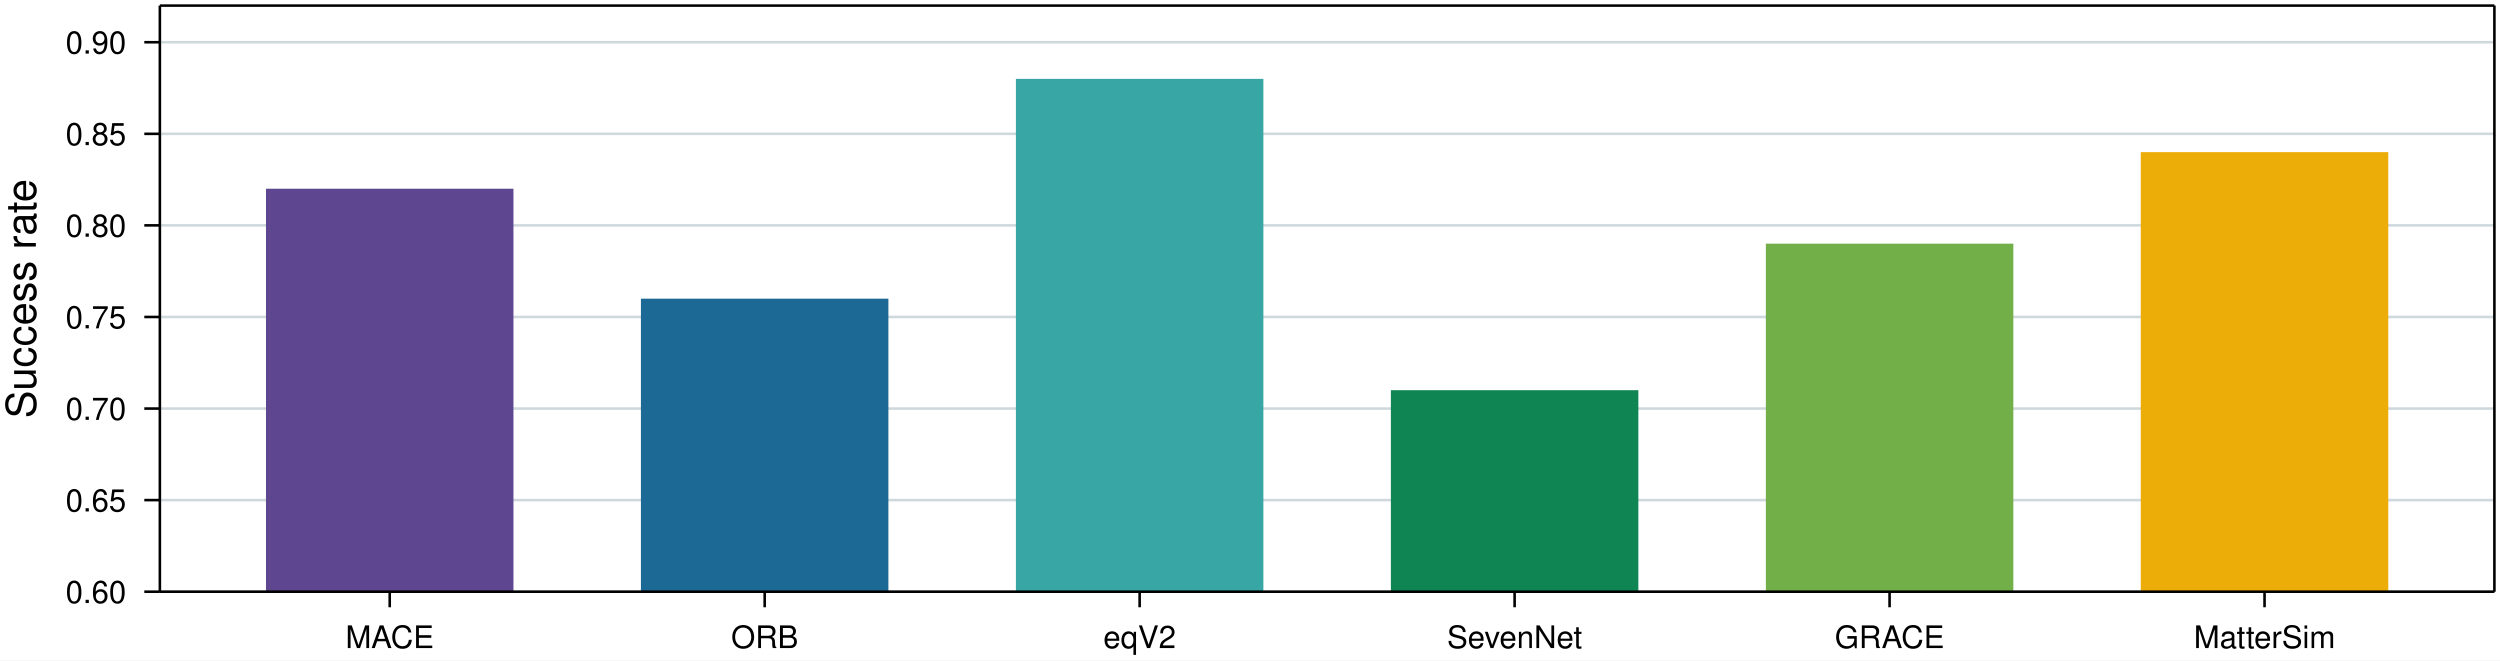
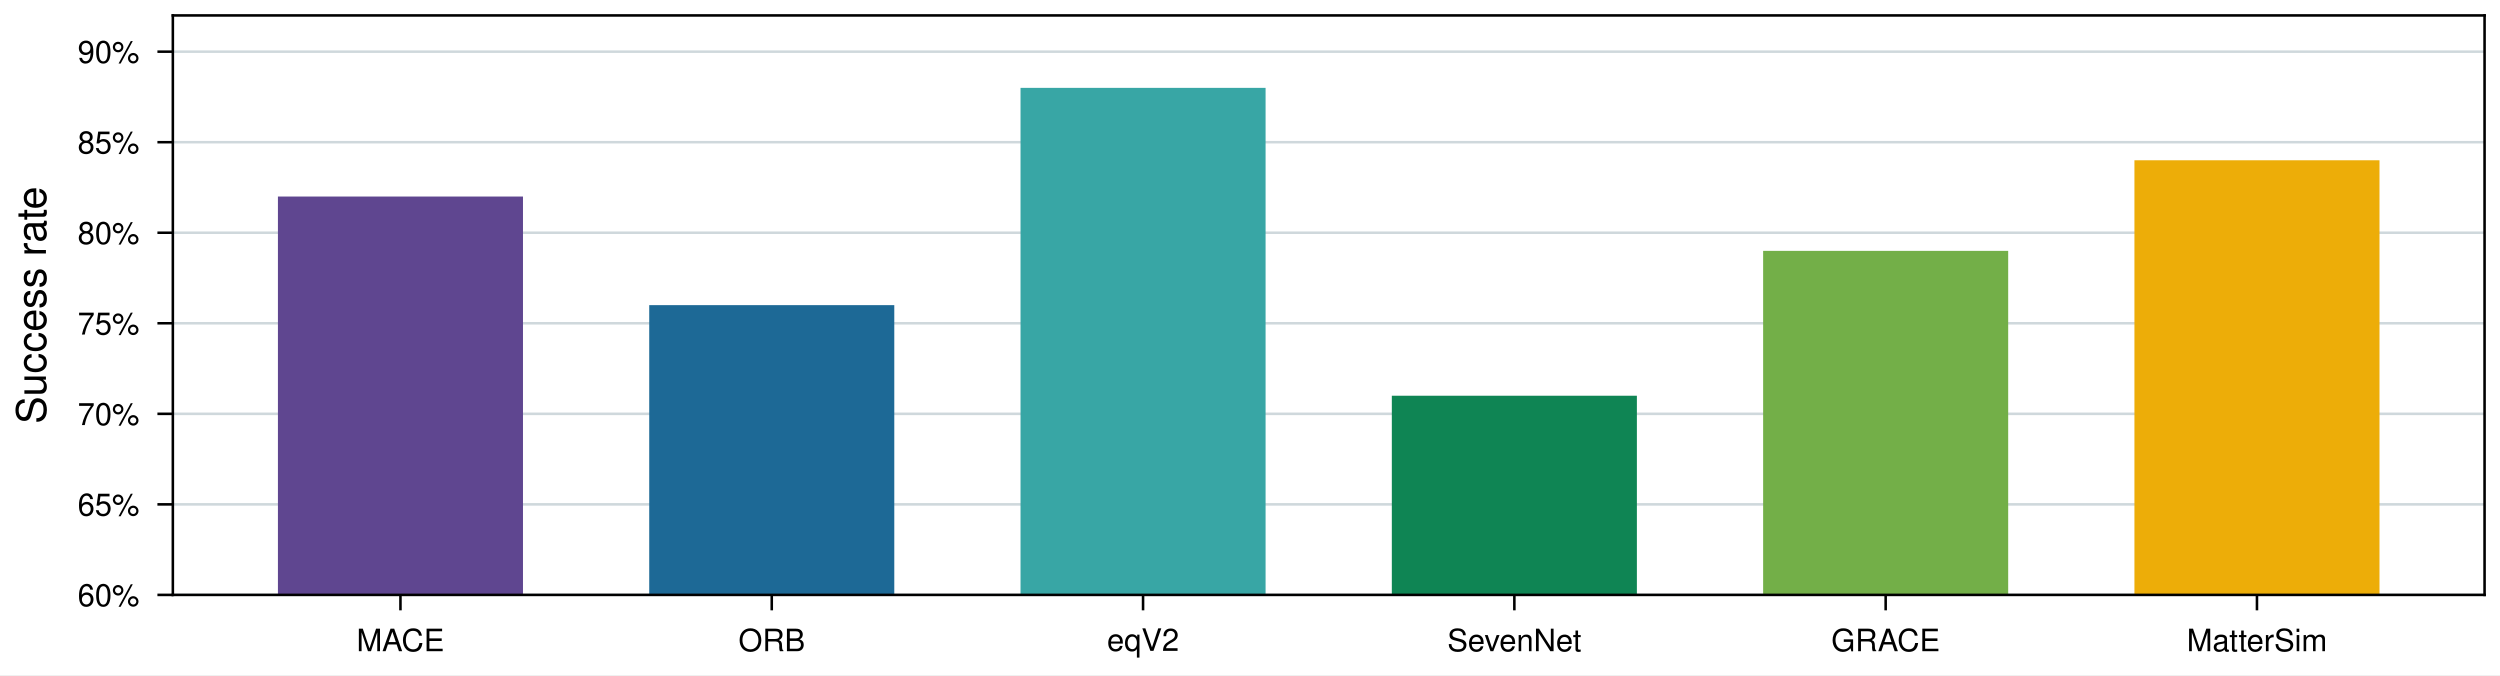
- <svg xmlns="http://www.w3.org/2000/svg" xmlns:xlink="http://www.w3.org/1999/xlink" width="482.16pt" height="127.38pt" version="1.1" viewBox="0 0 482.16 127.38">
+ <svg xmlns="http://www.w3.org/2000/svg" xmlns:xlink="http://www.w3.org/1999/xlink" width="486pt" height="131.22pt" viewBox="0 0 486 131.22" version="1.1">
  <defs>
    <style type="text/css">*{stroke-linejoin: round; stroke-linecap: butt}</style>
  </defs>
-   <g id="d">
-     <g id="e">
-       <path d="m-0 127.38h482.16v-127.38h-482.16z" fill="#fff" />
+   <g id="figure_1">
+     <g id="patch_1">
+       <path d="M 0 131.22 L 486 131.22 L 486 0 L 0 0 z " style="fill: #ffffff" />
    </g>
-     <g id="f">
-       <g id="g">
-         <path d="m30.831 114.12h450.25v-113.04h-450.25z" fill="#fff" />
-       </g>
-       <g id="h">
-         <g id="i">
-           <g id="j">
+     <g id="axes_1">
+       <g id="patch_2">
+         <path d="M 33.601 115.648 L 483 115.648 L 483 3 L 33.601 3 z " style="fill: #ffffff" />
+       </g>
+       <g id="matplotlib.axis_1">
+         <g id="xtick_1">
+           <g id="line2d_1">
            <defs>
-               <path id="c" d="m0 0v3" stroke="#000" stroke-width=".5" />
+               <path id="mf512ee4baa" d="M 0 0 L 0 3 " style="stroke: #000000; stroke-width: 0.5" />
            </defs>
-             <use x="75.162" y="114.117" stroke="#000000" stroke-width=".5" xlink:href="#c" />
-           </g>
-           <g id="k">
-             <text transform="rotate(-0 75.162 124.99)" x="75.162" y="124.992" font-family="'Helvetica', 'Helvetica Neue', 'Arial', 'Nimbus Sans', 'DejaVu Sans', sans-serif" font-size="6px" text-anchor="middle">MACE</text>
-           </g>
-         </g>
-         <g id="l">
-           <g id="m">
-             <use x="147.479" y="114.117" stroke="#000000" stroke-width=".5" xlink:href="#c" />
-           </g>
-           <g id="n">
-             <text transform="rotate(-0 147.48 124.99)" x="147.479" y="124.992" font-family="'Helvetica', 'Helvetica Neue', 'Arial', 'Nimbus Sans', 'DejaVu Sans', sans-serif" font-size="6px" text-anchor="middle">ORB</text>
-           </g>
-         </g>
-         <g id="o">
-           <g id="p">
-             <use x="219.796" y="114.117" stroke="#000000" stroke-width=".5" xlink:href="#c" />
-           </g>
-           <g id="q">
-             <text transform="rotate(-0 219.8 124.99)" x="219.796" y="124.992" font-family="'Helvetica', 'Helvetica Neue', 'Arial', 'Nimbus Sans', 'DejaVu Sans', sans-serif" font-size="6px" text-anchor="middle">eqV2</text>
-           </g>
-         </g>
-         <g id="r">
-           <g id="s">
-             <use x="292.114" y="114.117" stroke="#000000" stroke-width=".5" xlink:href="#c" />
-           </g>
-           <g id="t">
-             <text transform="rotate(-0 292.11 124.99)" x="292.114" y="124.992" font-family="'Helvetica', 'Helvetica Neue', 'Arial', 'Nimbus Sans', 'DejaVu Sans', sans-serif" font-size="6px" text-anchor="middle">SevenNet</text>
-           </g>
-         </g>
-         <g id="u">
-           <g id="v">
-             <use x="364.431" y="114.117" stroke="#000000" stroke-width=".5" xlink:href="#c" />
-           </g>
-           <g id="w">
-             <text transform="rotate(-0 364.43 124.99)" x="364.431" y="124.992" font-family="'Helvetica', 'Helvetica Neue', 'Arial', 'Nimbus Sans', 'DejaVu Sans', sans-serif" font-size="6px" text-anchor="middle">GRACE</text>
-           </g>
-         </g>
-         <g id="x">
-           <g id="y">
-             <use x="436.749" y="114.117" stroke="#000000" stroke-width=".5" xlink:href="#c" />
-           </g>
-           <g id="z">
-             <text transform="rotate(-0 436.75 124.99)" x="436.749" y="124.992" font-family="'Helvetica', 'Helvetica Neue', 'Arial', 'Nimbus Sans', 'DejaVu Sans', sans-serif" font-size="6px" text-anchor="middle">MatterSim</text>
-           </g>
-         </g>
-       </g>
-       <g id="aa">
-         <g id="ab">
-           <g id="ac">
-             <path d="m30.831 114.12h450.25" clip-path="url(#a)" fill="none" stroke="#cfd8dc" stroke-linecap="square" stroke-width=".5" />
-           </g>
-           <g id="ad">
+             <g>
+               <use xlink:href="#mf512ee4baa" x="77.848" y="115.648" style="stroke: #000000; stroke-width: 0.5" />
+             </g>
+           </g>
+           <g id="text_1">
+             <text style="font-size: 6px; font-family: 'Helvetica', 'Helvetica Neue', 'Arial', 'Nimbus Sans', 'DejaVu Sans', sans-serif; text-anchor: middle" x="77.848" y="126.594" transform="rotate(-0 77.84827 126.5938)">MACE</text>
+           </g>
+         </g>
+         <g id="xtick_2">
+           <g id="line2d_2">
+             <g>
+               <use xlink:href="#mf512ee4baa" x="150.029" y="115.648" style="stroke: #000000; stroke-width: 0.5" />
+             </g>
+           </g>
+           <g id="text_2">
+             <text style="font-size: 6px; font-family: 'Helvetica', 'Helvetica Neue', 'Arial', 'Nimbus Sans', 'DejaVu Sans', sans-serif; text-anchor: middle" x="150.029" y="126.594" transform="rotate(-0 150.0292 126.5938)">ORB</text>
+           </g>
+         </g>
+         <g id="xtick_3">
+           <g id="line2d_3">
+             <g>
+               <use xlink:href="#mf512ee4baa" x="222.21" y="115.648" style="stroke: #000000; stroke-width: 0.5" />
+             </g>
+           </g>
+           <g id="text_3">
+             <text style="font-size: 6px; font-family: 'Helvetica', 'Helvetica Neue', 'Arial', 'Nimbus Sans', 'DejaVu Sans', sans-serif; text-anchor: middle" x="222.21" y="126.523" transform="rotate(-0 222.2101 126.5225)">eqV2</text>
+           </g>
+         </g>
+         <g id="xtick_4">
+           <g id="line2d_4">
+             <g>
+               <use xlink:href="#mf512ee4baa" x="294.391" y="115.648" style="stroke: #000000; stroke-width: 0.5" />
+             </g>
+           </g>
+           <g id="text_4">
+             <text style="font-size: 6px; font-family: 'Helvetica', 'Helvetica Neue', 'Arial', 'Nimbus Sans', 'DejaVu Sans', sans-serif; text-anchor: middle" x="294.391" y="126.594" transform="rotate(-0 294.391 126.5938)">SevenNet</text>
+           </g>
+         </g>
+         <g id="xtick_5">
+           <g id="line2d_5">
+             <g>
+               <use xlink:href="#mf512ee4baa" x="366.572" y="115.648" style="stroke: #000000; stroke-width: 0.5" />
+             </g>
+           </g>
+           <g id="text_5">
+             <text style="font-size: 6px; font-family: 'Helvetica', 'Helvetica Neue', 'Arial', 'Nimbus Sans', 'DejaVu Sans', sans-serif; text-anchor: middle" x="366.572" y="126.594" transform="rotate(-0 366.5719 126.5938)">GRACE</text>
+           </g>
+         </g>
+         <g id="xtick_6">
+           <g id="line2d_6">
+             <g>
+               <use xlink:href="#mf512ee4baa" x="438.753" y="115.648" style="stroke: #000000; stroke-width: 0.5" />
+             </g>
+           </g>
+           <g id="text_6">
+             <text style="font-size: 6px; font-family: 'Helvetica', 'Helvetica Neue', 'Arial', 'Nimbus Sans', 'DejaVu Sans', sans-serif; text-anchor: middle" x="438.753" y="126.594" transform="rotate(-0 438.7529 126.5938)">MatterSim</text>
+           </g>
+         </g>
+       </g>
+       <g id="matplotlib.axis_2">
+         <g id="ytick_1">
+           <g id="line2d_7">
+             <path d="M 33.601 115.648 L 483 115.648 " clip-path="url(#p5356863e05)" style="fill: none; stroke: #cfd8dc; stroke-width: 0.5; stroke-linecap: square" />
+           </g>
+           <g id="line2d_8">
            <defs>
-               <path id="b" d="m0 0h-3" stroke="#000" stroke-width=".5" />
+               <path id="m72f738c1cd" d="M 0 0 L -3 0 " style="stroke: #000000; stroke-width: 0.5" />
            </defs>
-             <use x="30.831" y="114.117" stroke="#000000" stroke-width=".5" xlink:href="#b" />
-           </g>
-           <g id="ae">
-             <text transform="rotate(-0 24.331 116.3)" x="24.331" y="116.305" font-family="'Helvetica', 'Helvetica Neue', 'Arial', 'Nimbus Sans', 'DejaVu Sans', sans-serif" font-size="6px" text-anchor="end">0.60</text>
-           </g>
-         </g>
-         <g id="af">
-           <g id="ag">
-             <path d="m30.831 96.455h450.25" clip-path="url(#a)" fill="none" stroke="#cfd8dc" stroke-linecap="square" stroke-width=".5" />
-           </g>
-           <g id="ah">
-             <use x="30.831" y="96.455" stroke="#000000" stroke-width=".5" xlink:href="#b" />
-           </g>
-           <g id="ai">
-             <text transform="rotate(-0 24.331 98.642)" x="24.331" y="98.642" font-family="'Helvetica', 'Helvetica Neue', 'Arial', 'Nimbus Sans', 'DejaVu Sans', sans-serif" font-size="6px" text-anchor="end">0.65</text>
-           </g>
-         </g>
-         <g id="aj">
-           <g id="ak">
-             <path d="m30.831 78.793h450.25" clip-path="url(#a)" fill="none" stroke="#cfd8dc" stroke-linecap="square" stroke-width=".5" />
-           </g>
-           <g id="al">
-             <use x="30.831" y="78.793" stroke="#000000" stroke-width=".5" xlink:href="#b" />
-           </g>
-           <g id="am">
-             <text transform="rotate(-0 24.331 80.98)" x="24.331" y="80.98" font-family="'Helvetica', 'Helvetica Neue', 'Arial', 'Nimbus Sans', 'DejaVu Sans', sans-serif" font-size="6px" text-anchor="end">0.70</text>
-           </g>
-         </g>
-         <g id="an">
-           <g id="ao">
-             <path d="m30.831 61.131h450.25" clip-path="url(#a)" fill="none" stroke="#cfd8dc" stroke-linecap="square" stroke-width=".5" />
-           </g>
-           <g id="ap">
-             <use x="30.831" y="61.131" stroke="#000000" stroke-width=".5" xlink:href="#b" />
-           </g>
-           <g id="aq">
-             <text transform="rotate(-0 24.331 63.318)" x="24.331" y="63.318" font-family="'Helvetica', 'Helvetica Neue', 'Arial', 'Nimbus Sans', 'DejaVu Sans', sans-serif" font-size="6px" text-anchor="end">0.75</text>
-           </g>
-         </g>
-         <g id="ar">
-           <g id="as">
-             <path d="m30.831 43.469h450.25" clip-path="url(#a)" fill="none" stroke="#cfd8dc" stroke-linecap="square" stroke-width=".5" />
-           </g>
-           <g id="at">
-             <use x="30.831" y="43.469" stroke="#000000" stroke-width=".5" xlink:href="#b" />
-           </g>
-           <g id="au">
-             <text transform="rotate(-0 24.331 45.656)" x="24.331" y="45.656" font-family="'Helvetica', 'Helvetica Neue', 'Arial', 'Nimbus Sans', 'DejaVu Sans', sans-serif" font-size="6px" text-anchor="end">0.80</text>
-           </g>
-         </g>
-         <g id="av">
-           <g id="aw">
-             <path d="m30.831 25.807h450.25" clip-path="url(#a)" fill="none" stroke="#cfd8dc" stroke-linecap="square" stroke-width=".5" />
-           </g>
-           <g id="ax">
-             <use x="30.831" y="25.807" stroke="#000000" stroke-width=".5" xlink:href="#b" />
-           </g>
-           <g id="ay">
-             <text transform="rotate(-0 24.331 27.994)" x="24.331" y="27.994" font-family="'Helvetica', 'Helvetica Neue', 'Arial', 'Nimbus Sans', 'DejaVu Sans', sans-serif" font-size="6px" text-anchor="end">0.85</text>
-           </g>
-         </g>
-         <g id="az">
-           <g id="ba">
-             <path d="m30.831 8.145h450.25" clip-path="url(#a)" fill="none" stroke="#cfd8dc" stroke-linecap="square" stroke-width=".5" />
-           </g>
-           <g id="bb">
-             <use x="30.831" y="8.145" stroke="#000000" stroke-width=".5" xlink:href="#b" />
-           </g>
-           <g id="bc">
-             <text transform="rotate(-0 24.331 10.332)" x="24.331" y="10.332" font-family="'Helvetica', 'Helvetica Neue', 'Arial', 'Nimbus Sans', 'DejaVu Sans', sans-serif" font-size="6px" text-anchor="end">0.90</text>
-           </g>
-         </g>
-         <g id="bd">
-           <text transform="rotate(-90 6.9125 57.599)" x="6.912" y="57.599" font-family="'Helvetica', 'Helvetica Neue', 'Arial', 'Nimbus Sans', 'DejaVu Sans', sans-serif" font-size="8px" text-anchor="middle">Success rate</text>
-         </g>
-       </g>
-       <g id="be">
-         <path d="m51.297 326.06h47.73v-289.66h-47.73z" clip-path="url(#a)" fill="#5f4690" />
-       </g>
-       <g id="bf">
-         <path d="m123.61 326.06h47.73v-268.46h-47.73z" clip-path="url(#a)" fill="#1d6996" />
-       </g>
-       <g id="bg">
-         <path d="m195.93 326.06h47.73v-310.85h-47.73z" clip-path="url(#a)" fill="#38a6a5" />
-       </g>
-       <g id="bh">
-         <path d="m268.25 326.06h47.73v-250.8h-47.73z" clip-path="url(#a)" fill="#0f8554" />
-       </g>
-       <g id="bi">
-         <path d="m340.57 326.06h47.73v-279.06h-47.73z" clip-path="url(#a)" fill="#73af48" />
-       </g>
-       <g id="bj">
-         <path d="m412.88 326.06h47.73v-296.72h-47.73z" clip-path="url(#a)" fill="#edad08" />
-       </g>
-       <g id="bk">
-         <path d="m30.831 114.12v-113.04" fill="none" stroke="#000" stroke-linecap="square" stroke-width=".5" />
-       </g>
-       <g id="bl">
-         <path d="m481.08 114.12v-113.04" fill="none" stroke="#000" stroke-linecap="square" stroke-width=".5" />
-       </g>
-       <g id="bm">
-         <path d="m30.831 114.12h450.25" fill="none" stroke="#000" stroke-linecap="square" stroke-width=".5" />
-       </g>
-       <g id="bn">
-         <path d="m30.831 1.08h450.25" fill="none" stroke="#000" stroke-linecap="square" stroke-width=".5" />
+             <g>
+               <use xlink:href="#m72f738c1cd" x="33.601" y="115.648" style="stroke: #000000; stroke-width: 0.5" />
+             </g>
+           </g>
+           <g id="text_7">
+             <text style="font-size: 6px; font-family: 'Helvetica', 'Helvetica Neue', 'Arial', 'Nimbus Sans', 'DejaVu Sans', sans-serif; text-anchor: end" x="27.101" y="117.835" transform="rotate(-0 27.10137 117.8351)">60%</text>
+           </g>
+         </g>
+         <g id="ytick_2">
+           <g id="line2d_9">
+             <path d="M 33.601 98.047 L 483 98.047 " clip-path="url(#p5356863e05)" style="fill: none; stroke: #cfd8dc; stroke-width: 0.5; stroke-linecap: square" />
+           </g>
+           <g id="line2d_10">
+             <g>
+               <use xlink:href="#m72f738c1cd" x="33.601" y="98.047" style="stroke: #000000; stroke-width: 0.5" />
+             </g>
+           </g>
+           <g id="text_8">
+             <text style="font-size: 6px; font-family: 'Helvetica', 'Helvetica Neue', 'Arial', 'Nimbus Sans', 'DejaVu Sans', sans-serif; text-anchor: end" x="27.101" y="100.234" transform="rotate(-0 27.10137 100.2339)">65%</text>
+           </g>
+         </g>
+         <g id="ytick_3">
+           <g id="line2d_11">
+             <path d="M 33.601 80.446 L 483 80.446 " clip-path="url(#p5356863e05)" style="fill: none; stroke: #cfd8dc; stroke-width: 0.5; stroke-linecap: square" />
+           </g>
+           <g id="line2d_12">
+             <g>
+               <use xlink:href="#m72f738c1cd" x="33.601" y="80.446" style="stroke: #000000; stroke-width: 0.5" />
+             </g>
+           </g>
+           <g id="text_9">
+             <text style="font-size: 6px; font-family: 'Helvetica', 'Helvetica Neue', 'Arial', 'Nimbus Sans', 'DejaVu Sans', sans-serif; text-anchor: end" x="27.101" y="82.633" transform="rotate(-0 27.10137 82.63267)">70%</text>
+           </g>
+         </g>
+         <g id="ytick_4">
+           <g id="line2d_13">
+             <path d="M 33.601 62.844 L 483 62.844 " clip-path="url(#p5356863e05)" style="fill: none; stroke: #cfd8dc; stroke-width: 0.5; stroke-linecap: square" />
+           </g>
+           <g id="line2d_14">
+             <g>
+               <use xlink:href="#m72f738c1cd" x="33.601" y="62.844" style="stroke: #000000; stroke-width: 0.5" />
+             </g>
+           </g>
+           <g id="text_10">
+             <text style="font-size: 6px; font-family: 'Helvetica', 'Helvetica Neue', 'Arial', 'Nimbus Sans', 'DejaVu Sans', sans-serif; text-anchor: end" x="27.101" y="65.031" transform="rotate(-0 27.10137 65.03143)">75%</text>
+           </g>
+         </g>
+         <g id="ytick_5">
+           <g id="line2d_15">
+             <path d="M 33.601 45.243 L 483 45.243 " clip-path="url(#p5356863e05)" style="fill: none; stroke: #cfd8dc; stroke-width: 0.5; stroke-linecap: square" />
+           </g>
+           <g id="line2d_16">
+             <g>
+               <use xlink:href="#m72f738c1cd" x="33.601" y="45.243" style="stroke: #000000; stroke-width: 0.5" />
+             </g>
+           </g>
+           <g id="text_11">
+             <text style="font-size: 6px; font-family: 'Helvetica', 'Helvetica Neue', 'Arial', 'Nimbus Sans', 'DejaVu Sans', sans-serif; text-anchor: end" x="27.101" y="47.43" transform="rotate(-0 27.10137 47.4302)">80%</text>
+           </g>
+         </g>
+         <g id="ytick_6">
+           <g id="line2d_17">
+             <path d="M 33.601 27.642 L 483 27.642 " clip-path="url(#p5356863e05)" style="fill: none; stroke: #cfd8dc; stroke-width: 0.5; stroke-linecap: square" />
+           </g>
+           <g id="line2d_18">
+             <g>
+               <use xlink:href="#m72f738c1cd" x="33.601" y="27.642" style="stroke: #000000; stroke-width: 0.5" />
+             </g>
+           </g>
+           <g id="text_12">
+             <text style="font-size: 6px; font-family: 'Helvetica', 'Helvetica Neue', 'Arial', 'Nimbus Sans', 'DejaVu Sans', sans-serif; text-anchor: end" x="27.101" y="29.829" transform="rotate(-0 27.10137 29.82897)">85%</text>
+           </g>
+         </g>
+         <g id="ytick_7">
+           <g id="line2d_19">
+             <path d="M 33.601 10.041 L 483 10.041 " clip-path="url(#p5356863e05)" style="fill: none; stroke: #cfd8dc; stroke-width: 0.5; stroke-linecap: square" />
+           </g>
+           <g id="line2d_20">
+             <g>
+               <use xlink:href="#m72f738c1cd" x="33.601" y="10.041" style="stroke: #000000; stroke-width: 0.5" />
+             </g>
+           </g>
+           <g id="text_13">
+             <text style="font-size: 6px; font-family: 'Helvetica', 'Helvetica Neue', 'Arial', 'Nimbus Sans', 'DejaVu Sans', sans-serif; text-anchor: end" x="27.101" y="12.228" transform="rotate(-0 27.10137 12.22773)">90%</text>
+           </g>
+         </g>
+         <g id="text_14">
+           <text style="font-size: 8px; font-family: 'Helvetica', 'Helvetica Neue', 'Arial', 'Nimbus Sans', 'DejaVu Sans', sans-serif; text-anchor: middle" x="8.928" y="59.324" transform="rotate(-90 8.92774 59.32419)">Success rate</text>
+         </g>
+       </g>
+       <g id="patch_3">
+         <path d="M 54.029 326.863 L 101.668 326.863 L 101.668 38.203 L 54.029 38.203 z " clip-path="url(#p5356863e05)" style="fill: #5f4690" />
+       </g>
+       <g id="patch_4">
+         <path d="M 126.209 326.863 L 173.849 326.863 L 173.849 59.324 L 126.209 59.324 z " clip-path="url(#p5356863e05)" style="fill: #1d6996" />
+       </g>
+       <g id="patch_5">
+         <path d="M 198.39 326.863 L 246.03 326.863 L 246.03 17.081 L 198.39 17.081 z " clip-path="url(#p5356863e05)" style="fill: #38a6a5" />
+       </g>
+       <g id="patch_6">
+         <path d="M 270.571 326.863 L 318.211 326.863 L 318.211 76.925 L 270.571 76.925 z " clip-path="url(#p5356863e05)" style="fill: #0f8554" />
+       </g>
+       <g id="patch_7">
+         <path d="M 342.752 326.863 L 390.392 326.863 L 390.392 48.763 L 342.752 48.763 z " clip-path="url(#p5356863e05)" style="fill: #73af48" />
+       </g>
+       <g id="patch_8">
+         <path d="M 414.933 326.863 L 462.573 326.863 L 462.573 31.162 L 414.933 31.162 z " clip-path="url(#p5356863e05)" style="fill: #edad08" />
+       </g>
+       <g id="patch_9">
+         <path d="M 33.601 115.648 L 33.601 3 " style="fill: none; stroke: #000000; stroke-width: 0.5; stroke-linejoin: miter; stroke-linecap: square" />
+       </g>
+       <g id="patch_10">
+         <path d="M 483 115.648 L 483 3 " style="fill: none; stroke: #000000; stroke-width: 0.5; stroke-linejoin: miter; stroke-linecap: square" />
+       </g>
+       <g id="patch_11">
+         <path d="M 33.601 115.648 L 483 115.648 " style="fill: none; stroke: #000000; stroke-width: 0.5; stroke-linejoin: miter; stroke-linecap: square" />
+       </g>
+       <g id="patch_12">
+         <path d="M 33.601 3 L 483 3 " style="fill: none; stroke: #000000; stroke-width: 0.5; stroke-linejoin: miter; stroke-linecap: square" />
      </g>
    </g>
  </g>
  <defs>
-     <clipPath id="a">
-       <rect x="30.831" y="1.08" width="450.25" height="113.04" />
+     <clipPath id="p5356863e05">
+       <rect x="33.601" y="3" width="449.398" height="112.648" />
    </clipPath>
  </defs>
</svg>
